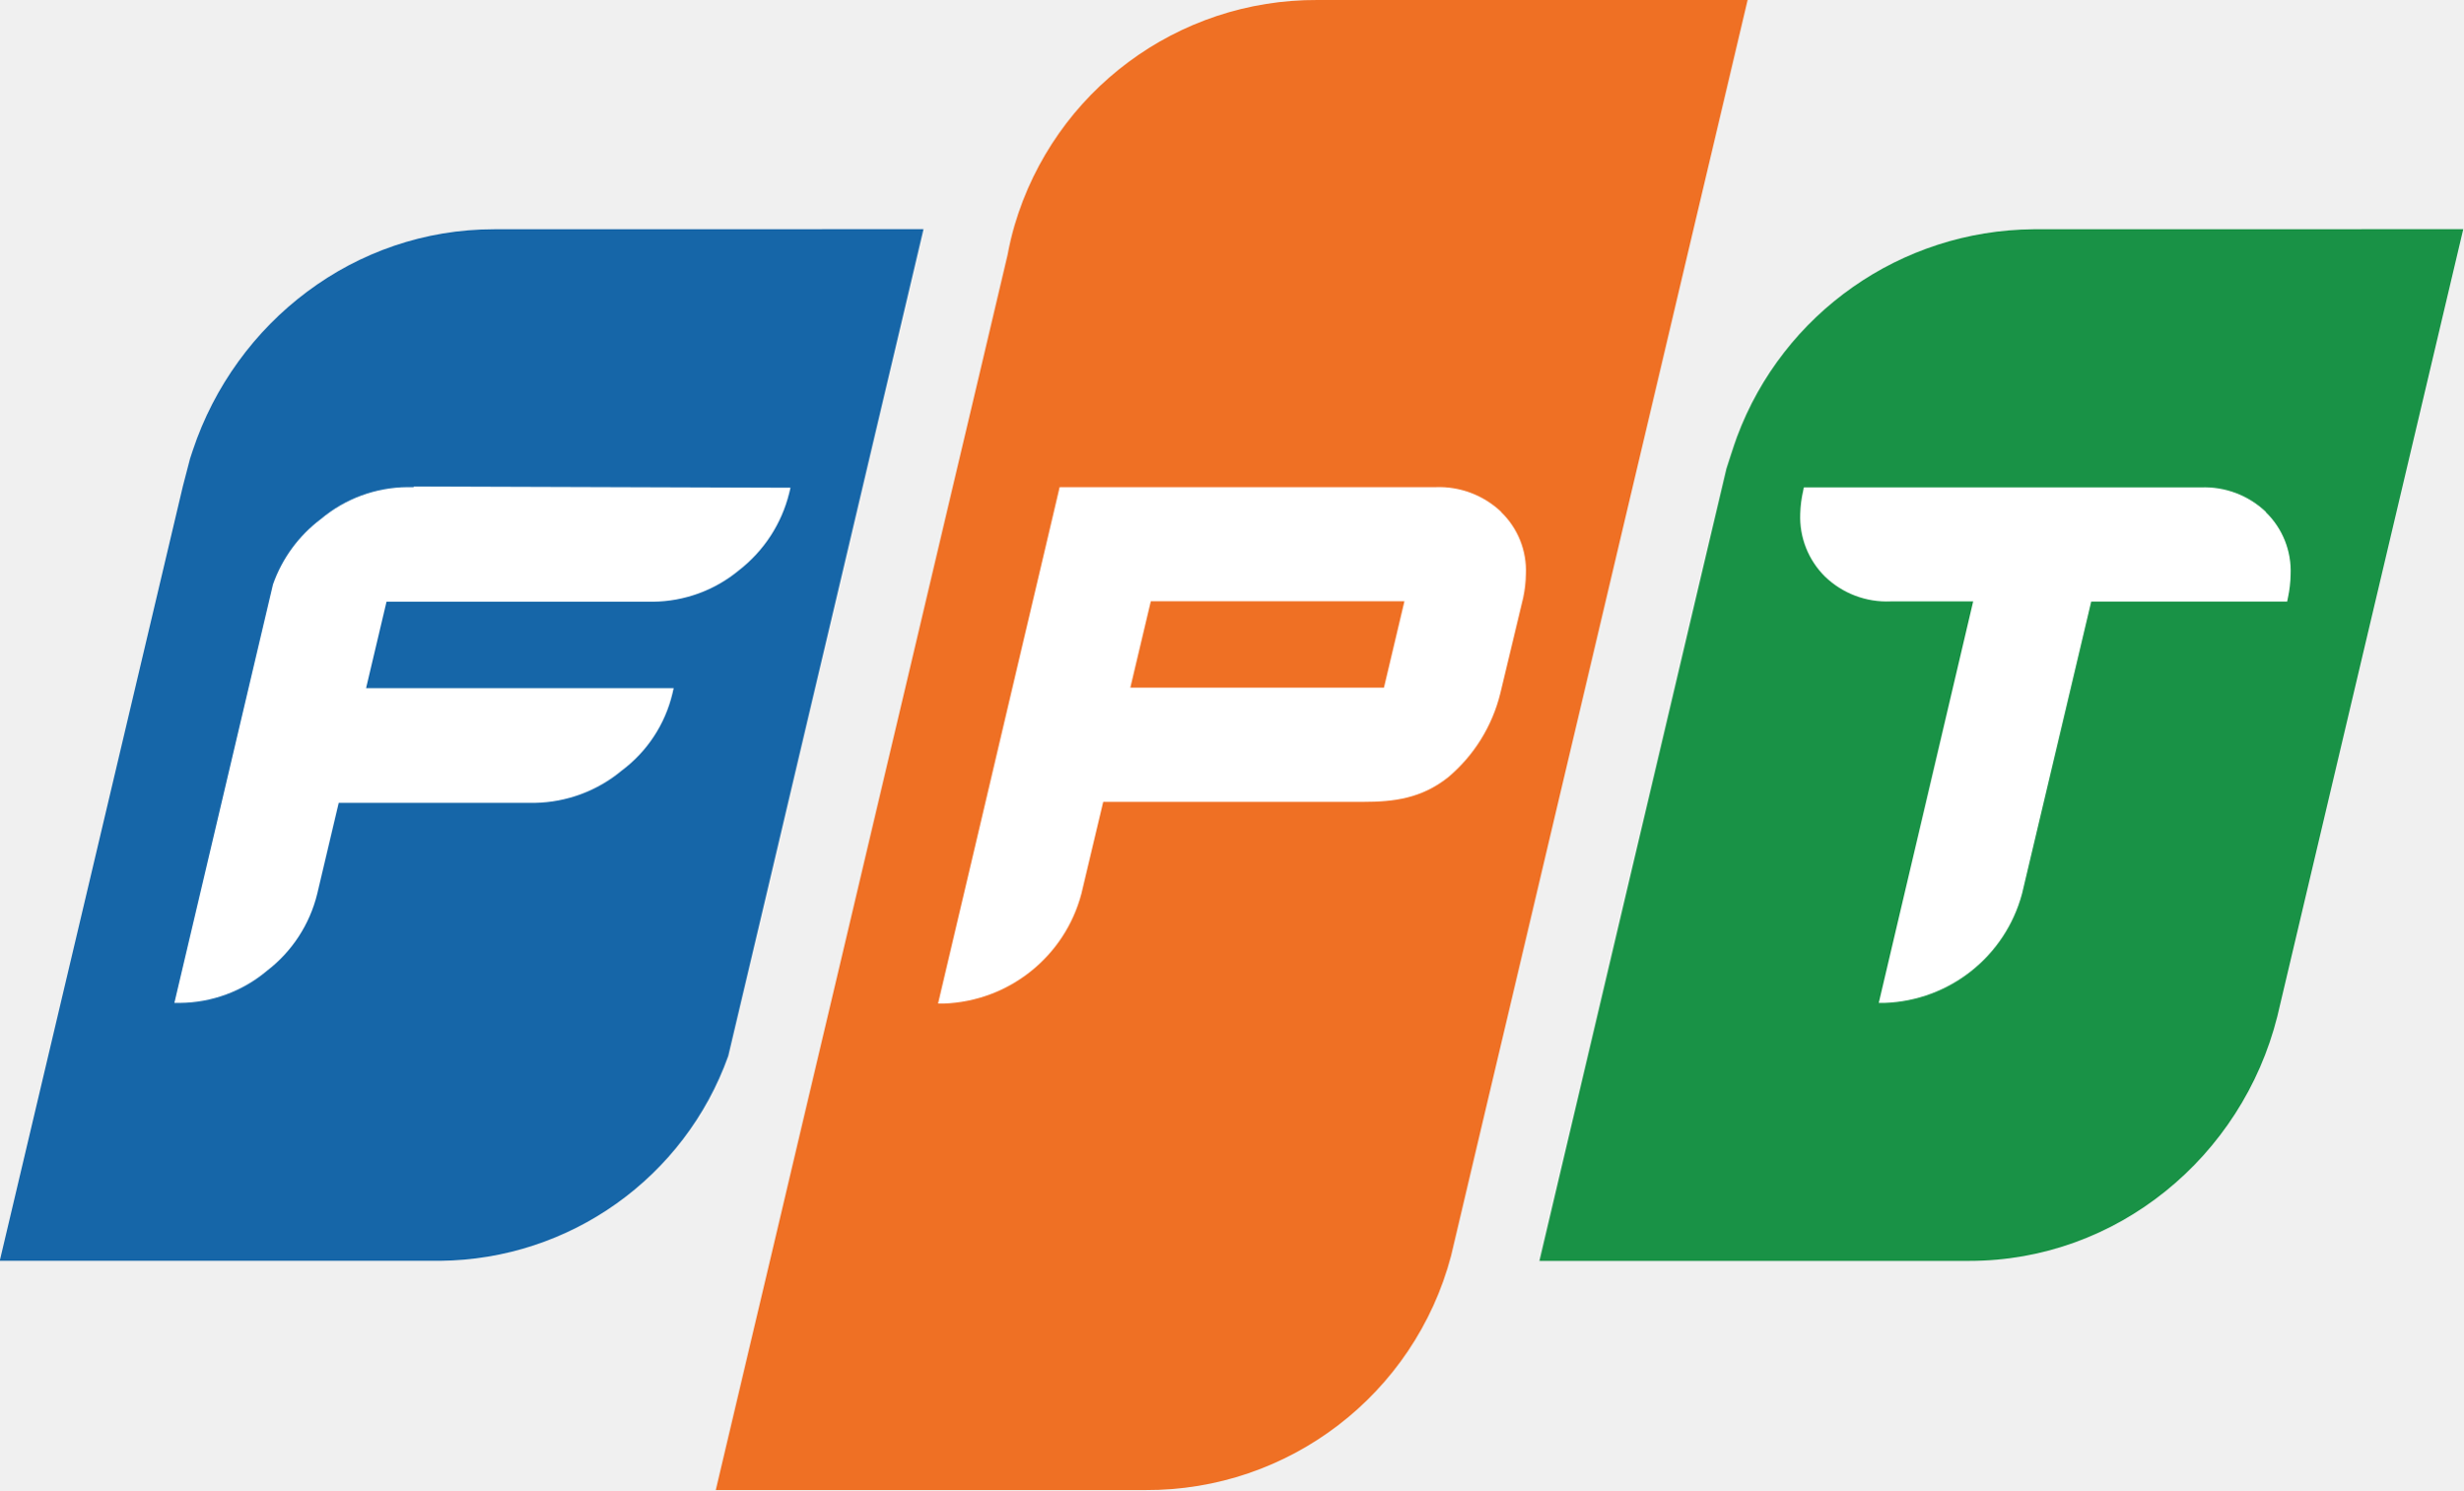
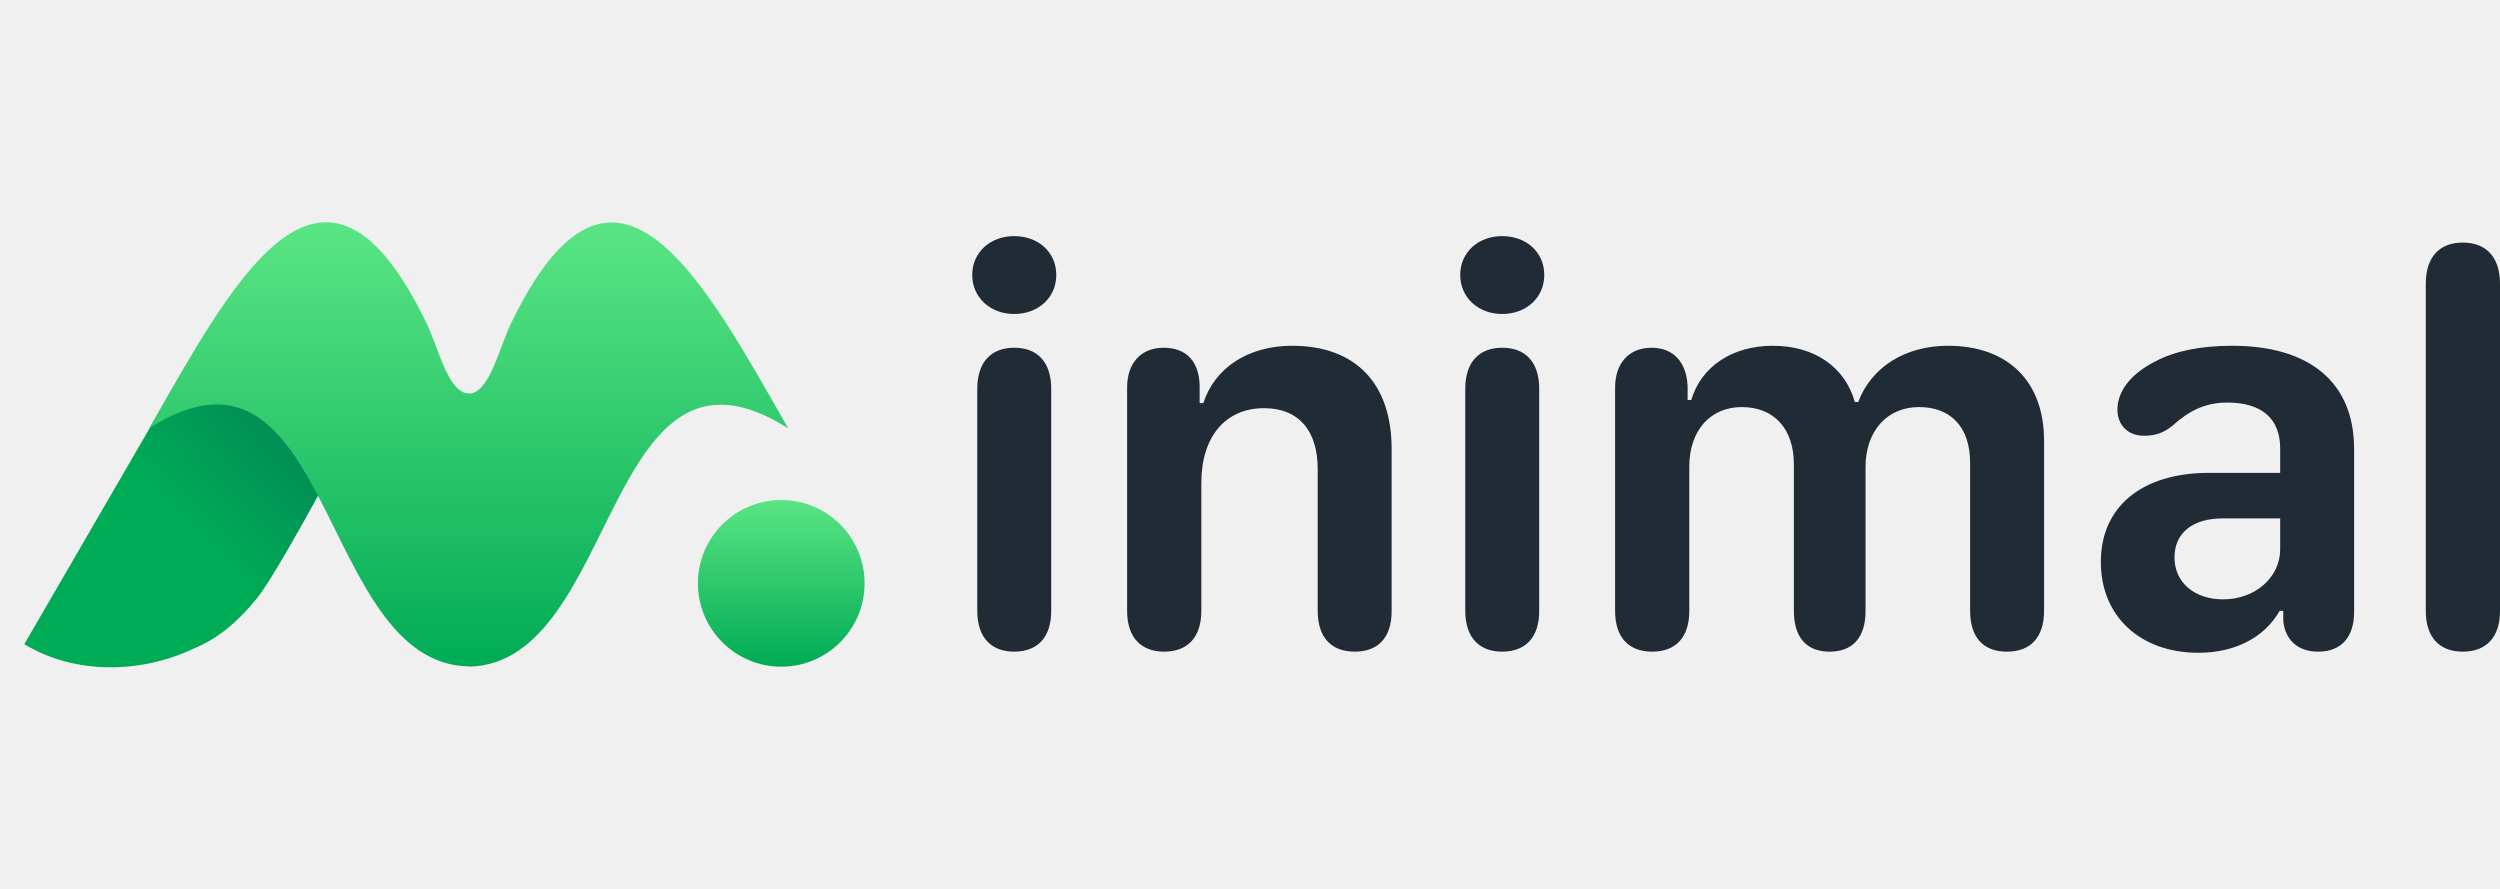
- <svg xmlns="http://www.w3.org/2000/svg" viewBox="0 0 297.94 180.32">
-   <path d="M609,449.58a38.61,38.61,0,0,0-35.85,25.13c-.29.75-1.28,3.85-1.28,3.85l-22.62,95.87h52c17.86,0,33-12.61,37.26-29.59L661,449.57Z" transform="translate(-363.03 -421.84)" style="fill:#199246" />
-   <path d="M522.41,421.84a38,38,0,0,0-36.65,27.26,36.59,36.59,0,0,0-.85,3.59l-35.3,149.47h51.95a38.06,38.06,0,0,0,37-28.34h0l35.88-152Z" transform="translate(-363.03 -421.84)" style="fill:#ef7024" />
-   <path d="M422.79,449.58c-16.85,0-31.26,11.21-36.44,26.75-.11.35-.23.69-.33,1l-.87,3.34L363,574.42h53.25a37.39,37.39,0,0,0,34.87-24.79l2.11-8.92,21.51-91.14Z" transform="translate(-363.03 -421.84)" style="fill:#1666a8" />
-   <path d="M413.07,480.71l0,.08h-.8a16.44,16.44,0,0,0-10.41,3.85,16.93,16.93,0,0,0-5.81,7.92h0l-11.93,50.65h.67a16.54,16.54,0,0,0,10.52-3.88A16.76,16.76,0,0,0,401.4,530L404,519h23.72a16.87,16.87,0,0,0,10.52-3.91,16.41,16.41,0,0,0,6.13-9.32l.15-.66-37.21,0,2.47-10.45,32.23,0a16.53,16.53,0,0,0,10.41-3.81,17,17,0,0,0,6.07-9.32l.16-.67Z" transform="translate(-363.03 -421.84)" style="fill:#fff" />
-   <path d="M544.63,483.79a10.91,10.91,0,0,0-7.94-3l-45.48,0-14.69,62.42h0l0,.08h.68A17.88,17.88,0,0,0,493.84,530l2.64-11.12,31.48,0c3.69,0,7-.42,10.2-2.94a19.26,19.26,0,0,0,6.36-10.21l2.77-11.57a14.65,14.65,0,0,0,.32-2.84,9.83,9.83,0,0,0-3-7.52Zm-14.19,21.27-30.68,0,2.48-10.46,30.68,0Z" transform="translate(-363.03 -421.84)" style="fill:#fff" />
-   <path d="M637.16,483.82a10.75,10.75,0,0,0-7.92-3h-48l-.09.44a14.05,14.05,0,0,0-.35,2.74,10.13,10.13,0,0,0,3,7.62,10.73,10.73,0,0,0,7.92,3h10L590.3,543.21H591A17.86,17.86,0,0,0,607.63,530L616,494.64H639.7l.09-.44a14.62,14.62,0,0,0,.33-2.84,9.91,9.91,0,0,0-3-7.54" transform="translate(-363.03 -421.84)" style="fill:#fff" />
+ <svg xmlns="http://www.w3.org/2000/svg" height="128" viewBox="0 0 360 128" width="360">
+   <linearGradient id="a" x1="100%" x2="50%" y1="5.663%" y2="50%">
+     <stop offset="0" stop-color="#007b55" />
+     <stop offset="1" stop-color="#00ab55" />
+   </linearGradient>
+   <linearGradient id="b" x1="50%" x2="50%" y1="0%" y2="100%">
+     <stop offset="0" stop-color="#5be584" />
+     <stop offset="1" stop-color="#00ab55" />
+   </linearGradient>
+   <g fill="none" fill-rule="evenodd">
+     <g transform="translate(3.5 32)">
+       <path d="m23.202 20.777c11.072 5.722 11.577 5.984 11.6 5.995.003.002.161.083 11.198 5.788-6.518 12.135-10.673 19.316-12.467 21.545-2.69 3.342-5.624 5.873-9.232 7.333-7.586 3.565-17.018 3.732-24.3-.676z" fill="url(#a)" />
+       <g fill="url(#b)">
+         <path d="m107.578 25.432c-11.568-20.239-23.525-39.307-37.261-11.336-1.879 3.596-3.249 10.584-6.317 10.584v-.036c-3.068 0-4.437-6.988-6.316-10.584-13.736-27.971-25.694-8.903-37.261 11.336-.871 1.526-1.707 2.983-2.422 4.249 26.509-16.782 24.278 33.917 46 34.319v.036c21.723-.403 19.491-51.101 46-34.32-.715-1.266-1.551-2.722-2.422-4.249" />
+         <path d="m109 64c6.627 0 12-5.373 12-12s-5.373-12-12-12-12 5.373-12 12 5.373 12 12 12" />
+       </g>
+     </g>
+     <path d="m146.031 45.215c3.522 0 6.072-2.389 6.072-5.628s-2.55-5.587-6.072-5.587c-3.441 0-6.031 2.348-6.031 5.587s2.591 5.628 6.031 5.628zm0 48.623c3.319 0 5.343-1.984 5.343-5.87v-31.984c0-3.887-2.024-5.911-5.303-5.911-3.319 0-5.343 2.024-5.343 5.911v31.984c0 3.846 2.024 5.87 5.303 5.87zm49.06 0c3.4 0 5.303-2.065 5.303-5.83v-23.36c0-9.433-5.181-14.858-14.329-14.858-6.315 0-11.132 3.158-12.791 8.259h-.526v-2.632c-.121-3.441-1.983-5.344-5.181-5.344-3.238 0-5.262 2.186-5.262 5.709v32.186c0 3.765 1.943 5.87 5.343 5.87s5.343-2.105 5.343-5.87v-18.421c0-6.68 3.481-10.769 9.027-10.769 4.938 0 7.731 3.158 7.731 8.785v20.405c0 3.765 1.902 5.87 5.343 5.87zm21.211-48.623c3.522 0 6.072-2.389 6.072-5.628s-2.55-5.587-6.072-5.587c-3.441 0-6.031 2.348-6.031 5.587s2.591 5.628 6.031 5.628zm0 48.623c3.319 0 5.343-1.984 5.343-5.87v-31.984c0-3.887-2.024-5.911-5.303-5.911-3.319 0-5.343 2.024-5.343 5.911v31.984c0 3.846 2.024 5.87 5.303 5.87zm72.699 0c3.4 0 5.343-2.065 5.343-5.87v-24.534c0-8.502-5.181-13.644-13.844-13.644-6.193 0-11.051 3.117-12.913 8.097h-.486c-1.417-5.02-5.788-8.097-11.82-8.097-5.829 0-10.322 2.996-11.739 7.814h-.526v-2.024c-.162-3.441-2.064-5.506-5.181-5.506-3.238 0-5.262 2.186-5.262 5.749v32.146c0 3.806 1.943 5.87 5.343 5.87s5.343-2.065 5.343-5.87v-20.769c0-5.223 3.036-8.583 7.569-8.583 4.615 0 7.489 3.117 7.489 8.219v21.134c0 3.806 1.822 5.87 5.141 5.87 3.36 0 5.181-2.065 5.181-5.87v-20.729c0-5.182 3.117-8.623 7.691-8.623 4.615 0 7.367 2.915 7.367 8.016v21.336c0 3.806 1.902 5.87 5.303 5.87zm27.566.162c5.262 0 9.512-2.186 11.698-6.032h.526v1.498c.324 2.794 2.186 4.372 5.019 4.372 3.319 0 5.181-2.065 5.181-5.709v-23.482c0-9.514-6.315-14.858-17.568-14.858-4.695 0-8.298.81-11.01 2.227-3.764 1.903-5.505 4.453-5.505 6.964 0 2.186 1.457 3.765 3.805 3.765 1.741 0 2.874-.445 4.088-1.417 2.388-2.146 4.695-3.36 7.934-3.36 4.898 0 7.61 2.267 7.61 6.599v3.522h-10.201c-9.755 0-15.625 4.899-15.625 12.834 0 7.814 5.667 13.077 14.046 13.077zm3.562-7.692c-4.169 0-7.003-2.47-7.003-6.032 0-3.522 2.591-5.628 6.962-5.628h8.258v4.453c0 4.049-3.603 7.206-8.217 7.206zm34.528 7.53c3.279 0 5.343-1.984 5.343-5.87v-47.126c0-3.887-2.064-5.911-5.343-5.911-3.319 0-5.343 2.024-5.343 5.911v47.126c0 3.887 2.024 5.87 5.343 5.87z" fill="#212b36" fill-rule="nonzero" />
+   </g>
</svg>
